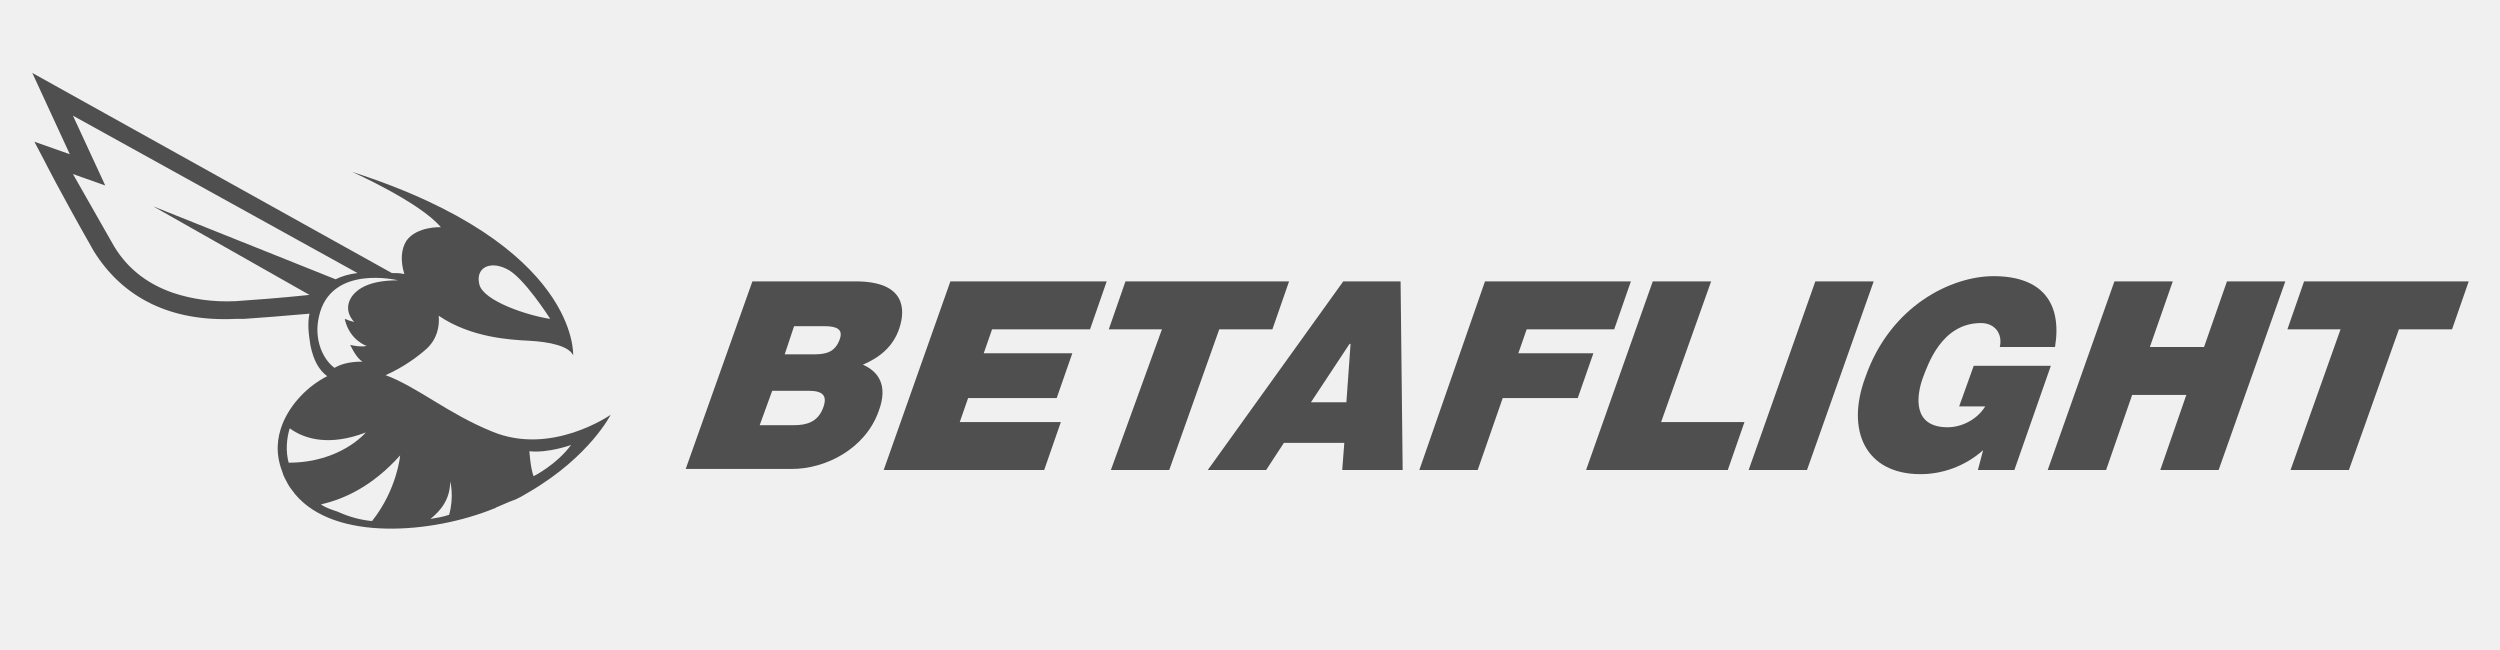
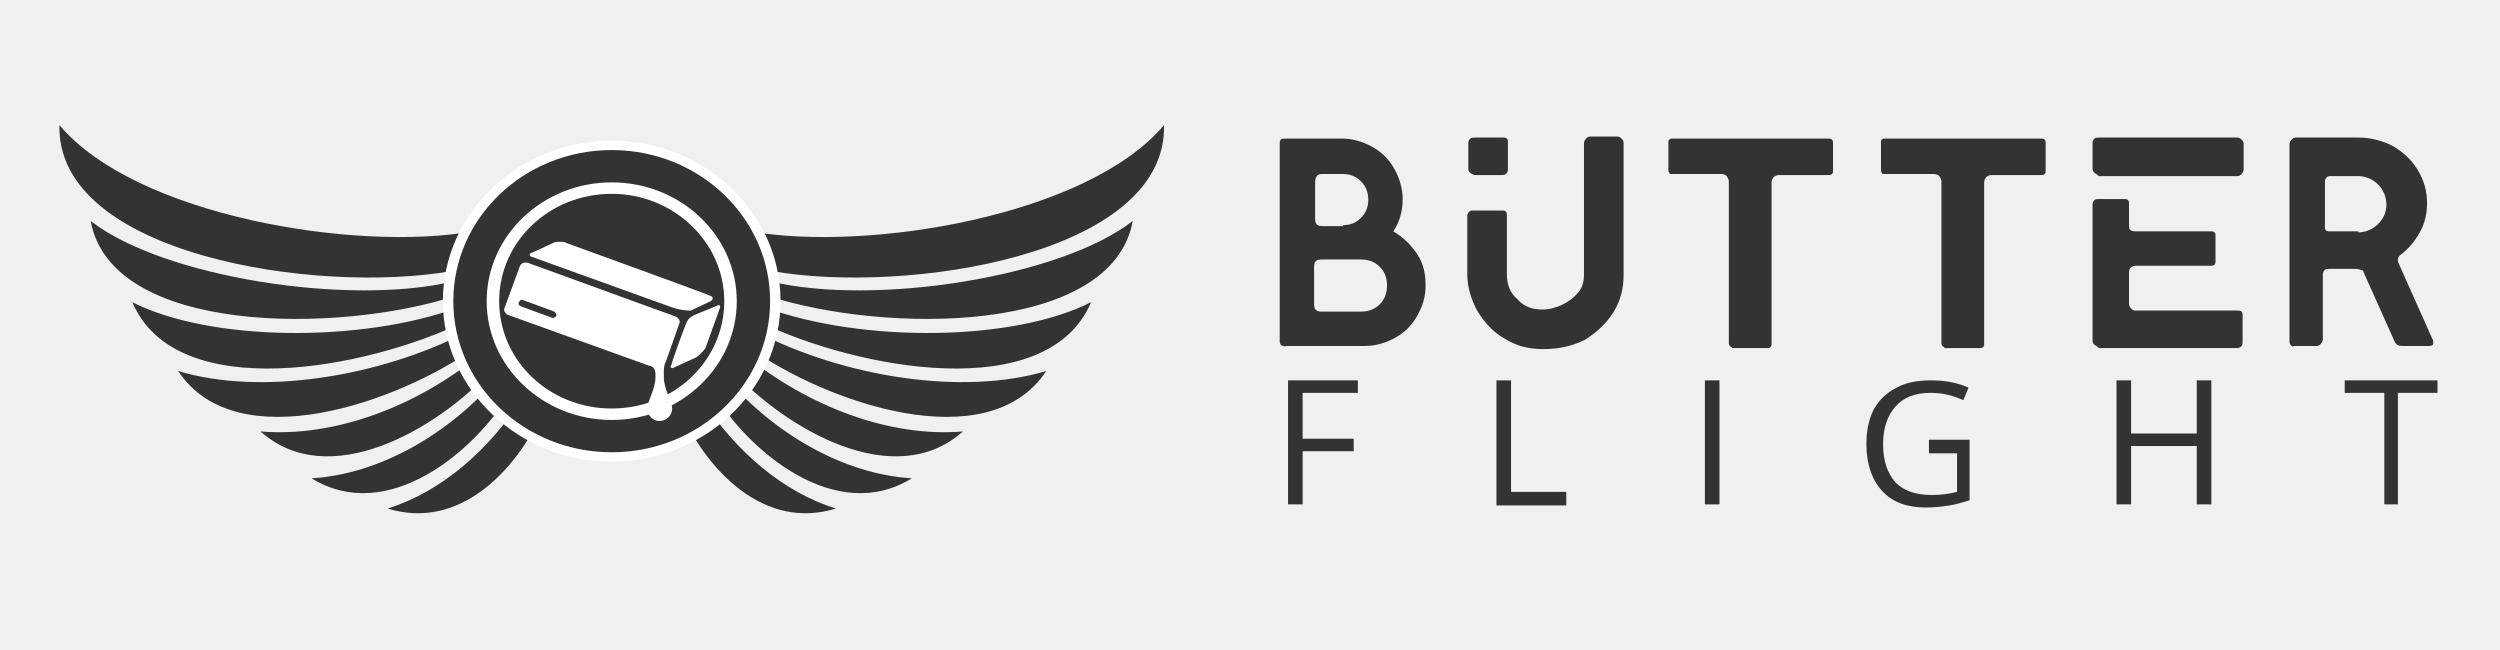
- <svg xmlns="http://www.w3.org/2000/svg" version="1.1" id="svg4057" x="0px" y="0px" viewBox="-21 39.4 239.9 62.3" style="enable-background:new -21 39.4 239.9 62.3;" xml:space="preserve">
+ <svg xmlns="http://www.w3.org/2000/svg" version="1.1" id="svg4057" x="0px" y="0px" viewBox="0 0 239.9 62.3" style="enable-background:new 0 0 239.9 62.3;" xml:space="preserve">
  <style type="text/css">
- 	.st0{fill:#4F4F4F;}
+ 	.st0{fill-rule:evenodd;clip-rule:evenodd;fill:#333333;}
+ 	.st1{fill-rule:evenodd;clip-rule:evenodd;fill:#FFFFFF;}
+ 	.st2{fill:#FFFFFF;}
+ 	.st3{fill:#333333;}
</style>
  <g>
    <g>
-       <path class="st0" d="M51.2,66.4h9.9c4.8,0,4.8,2.7,4.2,4.5c-0.6,1.8-1.9,2.8-3.5,3.5c1.4,0.6,2.5,1.9,1.5,4.5    c-1.3,3.6-5.1,5.5-8.3,5.5H44.8L51.2,66.4z M51.9,80.2h3.3c1.2,0,2.3-0.3,2.8-1.7c0.4-1.1,0-1.6-1.4-1.6h-3.5L51.9,80.2z     M54.3,73.4h2.9c1.2,0,2-0.3,2.4-1.5c0.3-0.9-0.3-1.2-1.5-1.2h-2.9L54.3,73.4z" />
-       <path class="st0" d="M70.2,66.4h15L83.6,71h-9.4l-0.8,2.3h8.5l-1.5,4.3h-8.5l-0.8,2.3h9.7l-1.6,4.6H63.8L70.2,66.4z" />
-       <path class="st0" d="M90.5,71h-5.1l1.6-4.6h15.7l-1.6,4.6H96l-4.8,13.5h-5.6L90.5,71z" />
-       <path class="st0" d="M107.9,66.4h5.5l0.2,18.1h-5.8l0.2-2.6h-5.8l-1.7,2.6h-5.6L107.9,66.4z M108.2,78l0.4-5.6h-0.1l-3.7,5.6    H108.2z" />
-       <path class="st0" d="M121.5,66.4h14l-1.6,4.6h-8.4l-0.8,2.3h7.2l-1.5,4.3h-7.2l-2.4,6.9h-5.6L121.5,66.4z" />
-       <path class="st0" d="M137.6,66.4h5.6l-4.8,13.5h8l-1.6,4.6h-13.6L137.6,66.4z" />
-       <path class="st0" d="M153.2,66.4h5.6l-6.4,18.1h-5.6L153.2,66.4z" />
-       <path class="st0" d="M169.3,82.6c-1.8,1.6-4,2.3-6,2.3c-5.3,0-7.2-4.2-5.3-9.3c2.4-6.9,8.3-9.7,12.3-9.7c4.6,0,6.6,2.5,5.9,6.8    h-5.3c0.3-1.3-0.5-2.3-1.8-2.3c-3.8,0-5.1,4-5.6,5.3c-0.6,1.7-1,4.7,2.4,4.7c1.3,0,2.8-0.7,3.6-2H167l1.4-3.9h7.4l-3.5,10h-3.5    L169.3,82.6z" />
-       <path class="st0" d="M181.9,66.4h5.6l-2.2,6.3h5.2l2.2-6.3h5.6l-6.4,18.1h-5.6l2.5-7.2h-5.2l-2.5,7.2h-5.6L181.9,66.4z" />
-       <path class="st0" d="M203.6,71h-5.1l1.6-4.6h15.8l-1.6,4.6h-5.1l-4.8,13.5h-5.6L203.6,71z" />
+       <g>
+         <g>
+           <path class="st0" d="M111.7,12C112,24.5,86.9,28.3,74,26c0,0.3-0.1,0.7-0.1,1c10,2.4,27.9-0.4,34.8-5.8c-2,11-23.9,10.8-35,7.2      c-0.1,0.4-0.2,0.7-0.3,1.1c9.3,3.4,23.8,3.3,31.3-0.5c-4.2,9.9-22.5,6.4-31.8,1.9c-0.1,0.3-0.2,0.6-0.4,0.9      c8.5,4.4,19.9,6.2,27.9,3.8c-5.6,8.5-21.2,3-28.6-2.3c-0.1,0.2-0.3,0.5-0.4,0.7c6.1,5,14,8,21,7.4c-6.6,5.9-17-0.3-22.1-5.8      c-0.2,0.3-0.4,0.5-0.6,0.7c4.7,5.4,11.3,9.2,17.8,9.6c-7.3,4.5-15.7-2.6-19.1-8.3c-0.3,0.3-0.6,0.5-1,0.8      c3.2,4.9,7.7,8.8,12.8,10.4c-6.8,2.1-12.2-3.5-14.8-9.1c-1.8,1.1-4,1.9-6.6,2.4v-4.3c7.5-1.5,11.8-8.2,13.2-15.6      C83.3,24.2,104.4,20.7,111.7,12z" />
+         </g>
+         <g>
+           <path class="st0" d="M5.7,12C5.4,24.5,30.5,28.3,43.4,26c0,0.3,0.1,0.7,0.1,1c-10,2.4-27.9-0.4-34.8-5.8c2,11,23.9,10.8,35,7.2      c0.1,0.4,0.2,0.7,0.3,1.1c-9.3,3.4-23.8,3.3-31.3-0.5c4.2,9.9,22.5,6.4,31.8,1.9c0.1,0.3,0.2,0.6,0.4,0.9      C36.4,36.2,25,38,17.1,35.6c5.6,8.5,21.2,3,28.6-2.3c0.1,0.2,0.3,0.5,0.4,0.7c-6.1,5-14,8-21.1,7.4c6.6,5.9,17-0.3,22.1-5.8      c0.2,0.3,0.4,0.5,0.6,0.7c-4.7,5.4-11.3,9.2-17.8,9.6c7.3,4.5,15.7-2.6,19.1-8.3c0.3,0.3,0.6,0.5,1,0.8      c-3.2,4.9-7.7,8.8-12.8,10.4c6.8,2.1,12.2-3.5,14.8-9.1c1.8,1.1,4,1.9,6.6,2.4v-4.3c-7.5-1.5-11.8-8.2-13.2-15.6      C34.1,24.2,13,20.7,5.7,12z" />
+         </g>
+       </g>
+       <g>
+         <path class="st1" d="M58.7,44.3c8.9,0,16.2-6.9,16.2-15.4c0-8.5-7.3-15.4-16.2-15.4c-8.9,0-16.2,6.9-16.2,15.4     C42.5,37.4,49.8,44.3,58.7,44.3z" />
+       </g>
+       <g>
+         <path class="st0" d="M58.7,43.4c8.4,0,15.2-6.5,15.2-14.5c0-8-6.8-14.5-15.2-14.5c-8.4,0-15.2,6.5-15.2,14.5     C43.5,36.9,50.3,43.4,58.7,43.4z" />
+       </g>
+       <g>
+         <path class="st1" d="M58.7,40.3c6.6,0,12-5.1,12-11.4c0-6.3-5.4-11.4-12-11.4c-6.6,0-12,5.1-12,11.4     C46.7,35.2,52.1,40.3,58.7,40.3z" />
+       </g>
+       <g>
+         <path class="st0" d="M58.7,39.2c6,0,10.8-4.6,10.8-10.3c0-5.7-4.9-10.3-10.8-10.3c-6,0-10.8,4.6-10.8,10.3     C47.9,34.6,52.7,39.2,58.7,39.2z" />
+       </g>
+       <g>
+         <path class="st2" d="M64.5,29.5l-13.6-4.9c-0.1-0.1-0.1-0.2,0-0.3c0.1,0,2.2-1,2.2-1c0.2-0.1,0.5-0.1,0.7-0.1     c0.2,0,0.4,0,0.5,0.1c0,0,13.8,5,13.9,5.1c0.3,0.1,0.2,0.4,0,0.5c-0.2,0.1-1.9,0.9-1.9,0.9C65.9,29.8,65.4,29.8,64.5,29.5z      M66.7,30.2c-0.6,0.3-0.7,0.4-1,1.2c0,0-1.1,2.9-1.3,3.7c-0.1,0.1,0,0.3,0.2,0.2l2.2-1c0.3-0.2,0.7-0.6,0.9-0.9l1.4-3.9     c0-0.1,0-0.3-0.2-0.2L66.7,30.2z M63.7,35.7c0,0.1,0,0.3,0,0.5c0,1.1,0.8,2.4,0.8,3c0,0.7-0.6,1.2-1.2,1.2     c-0.7,0-1.2-0.6-1.2-1.2c0-0.6,0.8-1.9,0.8-3c0-0.2,0-0.2,0-0.3c0-0.5-0.3-0.8-0.6-0.8l-13.6-4.9c-0.2-0.1-0.4-0.4-0.3-0.6     l1.5-4.1c0.1-0.2,0.3-0.3,0.5-0.3c0.1,0,0.1,0,0.2,0l14.3,5.2c0.2,0.1,0.4,0.4,0.3,0.6l-1.3,3.7C63.7,35,63.7,35.5,63.7,35.7z      M53.2,29.9l-3-1.1c-0.2-0.1-0.3,0-0.4,0.2c-0.1,0.2,0,0.3,0.2,0.4l3,1.1c0,0,0.1,0,0.1,0c0.1,0,0.2-0.1,0.3-0.2     C53.4,30.1,53.3,30,53.2,29.9z" />
+       </g>
    </g>
-     <path class="st0" d="M26.2,80.8C22,79.1,19,76.5,16,75.4c1.6-0.7,3-1.7,3.9-2.5c1-0.9,1.3-2.1,1.2-3.2c3.1,2.1,6.8,2.3,8.7,2.4   c1.9,0.1,3.8,0.5,4.2,1.4c0,0,0.6-10.6-21.2-17.6c0,0,6.5,2.9,8.5,5.3c0,0-2.3-0.1-3.3,1.3c-0.5,0.8-0.6,1.9-0.2,3.2   c-0.4-0.1-0.8-0.1-1.2-0.1l-34.5-19.2l3.6,7.8l-3.4-1.2l1,1.9c0,0,1.4,2.8,4.7,8.6C-9.2,68-4.6,70.3,1.6,70c0.2,0,0.5,0,0.8,0   c1.6-0.1,4-0.3,6.3-0.5c-0.2,0.9-0.1,1.9,0.1,3.1c0.3,1.4,0.8,2.3,1.6,2.9c-1.8,0.9-3.5,2.6-4.3,4.6c0,0,0,0,0,0   c-0.5,1.3-0.7,2.8,0,4.6c0,0,0,0,0,0c0.1,0.4,0.3,0.7,0.5,1.1c0.2,0.4,0.5,0.7,0.7,1c3.8,4.6,13.2,3.8,19.1,1.4   c0.1,0,0.2-0.1,0.2-0.1c0.5-0.2,0.9-0.4,1.4-0.6c0.1,0,0.2-0.1,0.3-0.1c0.5-0.2,1-0.5,1.5-0.8c5.8-3.4,7.8-7.4,7.8-7.4   S31.9,83.2,26.2,80.8z M27.6,65.2c1.6,0.7,4.2,4.8,4.2,4.8c-2.1-0.3-6.4-1.7-6.8-3.3C24.6,65.1,26,64.4,27.6,65.2z M22.2,85.6   c0,0,0.4,1.4-0.1,3.2c-0.6,0.2-1.2,0.3-1.8,0.4C21.3,88.4,22.2,87.3,22.2,85.6z M-6.3,59.2l15,8.5C5.9,68,3,68.2,1.6,68.3   c-2.2,0.1-4.2-0.2-6-0.8C-7,66.6-9,65-10.3,62.6c-1.7-3-2.9-5.1-3.7-6.5l3.1,1.1l-3.1-6.7l27.3,15.1c-0.8,0.1-1.5,0.3-2.1,0.6   L-6.3,59.2z M9.6,69.8c1.1-5.1,7.6-3.5,7.6-3.5c-2.4,0-3.7,0.6-4.4,1.5c-1,1.4,0.2,2.5,0.2,2.5c-0.4-0.1-0.7-0.2-0.9-0.3   c0,0,0,0,0,0.1c0.5,2,2.1,2.5,2.1,2.5c-0.6,0.1-1.1,0-1.6-0.1c0.4,0.8,0.8,1.4,1.2,1.6c-1.4,0-2.2,0.3-2.7,0.6   C10,73.9,9.1,72,9.6,69.8z M14.1,80.9c0,0-2.4,2.9-7.4,2.9c-0.3-1.1-0.2-2.3,0.1-3.3C8.3,81.6,10.7,82.2,14.1,80.9z M9.8,87.8   c2.2-0.5,4.9-1.7,7.6-4.7c0,0-0.3,3.3-2.7,6.3c-1.1-0.1-2.2-0.4-3.3-0.9C10.8,88.3,10.2,88.1,9.8,87.8z M30.2,85.1   c-0.3-0.8-0.4-2.4-0.4-2.4c1.8,0.2,4-0.6,4-0.6C32.4,84,30.2,85.1,30.2,85.1z" />
+     <g>
+       <g>
+         <path class="st3" d="M122.8,32.7V13.9c0-0.2,0-0.4,0.1-0.5c0.1-0.1,0.2-0.1,0.5-0.1h5.4c1,0,2,0.3,2.9,0.8     c0.9,0.5,1.6,1.2,2.1,2.1c0.5,0.9,0.8,1.9,0.8,2.9c0,1.2-0.3,2.2-0.9,3.1c1,0.6,1.7,1.3,2.3,2.2c0.6,0.9,0.8,1.9,0.8,3     c0,1.1-0.3,2-0.8,2.9c-0.5,0.9-1.2,1.6-2.1,2.1c-0.9,0.5-1.9,0.8-2.9,0.8l-7.4,0C123,33.3,122.8,33.1,122.8,32.7z M128.9,21.6     c0.7,0,1.2-0.2,1.7-0.7c0.5-0.5,0.7-1.1,0.7-1.7c0-0.7-0.2-1.3-0.7-1.8c-0.5-0.5-1.1-0.7-1.7-0.7h-2.1c-0.4,0-0.6,0.3-0.6,0.8     v3.5c0,0.5,0.2,0.7,0.7,0.7H128.9z M130.6,29.9c0.7,0,1.3-0.2,1.8-0.7c0.5-0.5,0.7-1.1,0.7-1.8c0-0.7-0.2-1.3-0.7-1.8     c-0.5-0.5-1.1-0.7-1.8-0.7h-3.8c-0.5,0-0.7,0.2-0.7,0.7v3.6c0,0.5,0.2,0.7,0.7,0.7L130.6,29.9z" />
+         <path class="st3" d="M144.4,32.5c-1.1-0.6-1.9-1.5-2.6-2.6c-0.6-1.1-1-2.3-1-3.6v-5.6c0-0.2,0.1-0.3,0.2-0.4     c0.1-0.1,0.2-0.1,0.4-0.1h2.7c0.2,0,0.3,0,0.4,0.1c0.1,0.1,0.1,0.2,0.1,0.4v5.6c0,1,0.3,1.8,1,2.4c0.6,0.7,1.4,1,2.4,1     c0.7,0,1.4-0.2,2-0.5c0.6-0.3,1.1-0.7,1.5-1.2c0.4-0.5,0.5-1.1,0.5-1.7V13.7c0-0.1,0.1-0.3,0.2-0.4c0.1-0.1,0.2-0.2,0.4-0.2h2.6     c0.2,0,0.3,0.1,0.4,0.2c0.1,0.1,0.2,0.2,0.2,0.4v12.7c0,1.3-0.3,2.5-1,3.6c-0.7,1.1-1.6,1.9-2.7,2.6c-1.2,0.6-2.5,0.9-4,0.9     C146.7,33.5,145.5,33.2,144.4,32.5z M141.1,16.6c-0.1-0.1-0.2-0.2-0.2-0.4v-2.5c0-0.2,0.1-0.3,0.2-0.4c0.1-0.1,0.2-0.1,0.4-0.1     h2.7c0.2,0,0.3,0,0.4,0.1c0.1,0.1,0.1,0.2,0.1,0.4v2.5c0,0.1,0,0.3-0.1,0.4c-0.1,0.1-0.2,0.2-0.4,0.2h-2.7     C141.3,16.7,141.2,16.7,141.1,16.6z" />
+         <path class="st3" d="M166,33.2c-0.1-0.1-0.1-0.2-0.1-0.3V17.4c0-0.2-0.1-0.3-0.2-0.5c-0.1-0.1-0.3-0.2-0.5-0.2h-4.8     c-0.1,0-0.2,0-0.2-0.1c-0.1-0.1-0.1-0.2-0.1-0.2v-2.8c0-0.1,0-0.2,0.1-0.2c0.1-0.1,0.1-0.1,0.2-0.1h15.1c0.1,0,0.2,0,0.3,0.1     c0.1,0.1,0.1,0.2,0.1,0.3v2.7c0,0.1,0,0.2-0.1,0.3c-0.1,0.1-0.2,0.1-0.3,0.1h-4.8c-0.2,0-0.4,0.1-0.5,0.2     c-0.1,0.1-0.2,0.3-0.2,0.5v15.5c0,0.1,0,0.2-0.1,0.3c-0.1,0.1-0.2,0.1-0.3,0.1h-3.4C166.2,33.3,166.1,33.3,166,33.2z" />
+         <path class="st3" d="M186.4,33.2c-0.1-0.1-0.1-0.2-0.1-0.3V17.4c0-0.2-0.1-0.3-0.2-0.5c-0.1-0.1-0.3-0.2-0.5-0.2h-4.8     c-0.1,0-0.2,0-0.2-0.1c-0.1-0.1-0.1-0.2-0.1-0.2v-2.8c0-0.1,0-0.2,0.1-0.2c0.1-0.1,0.1-0.1,0.2-0.1h15.1c0.1,0,0.2,0,0.3,0.1     c0.1,0.1,0.1,0.2,0.1,0.3v2.7c0,0.1,0,0.2-0.1,0.3c-0.1,0.1-0.2,0.1-0.3,0.1h-4.8c-0.2,0-0.4,0.1-0.5,0.2     c-0.1,0.1-0.2,0.3-0.2,0.5v15.5c0,0.1,0,0.2-0.1,0.3c-0.1,0.1-0.2,0.1-0.3,0.1h-3.4C186.6,33.3,186.5,33.3,186.4,33.2z" />
+         <path class="st3" d="M201,16.6c-0.1-0.1-0.2-0.2-0.2-0.4v-2.5c0-0.2,0.1-0.3,0.2-0.4c0.1-0.1,0.2-0.1,0.4-0.1h13.3     c0.2,0,0.3,0.1,0.4,0.2c0.1,0.1,0.2,0.2,0.2,0.4v2.5c0,0.1-0.1,0.3-0.2,0.4c-0.1,0.1-0.2,0.2-0.4,0.2h-13.3     C201.3,16.8,201.2,16.7,201,16.6z M201,33.1c-0.1-0.1-0.2-0.2-0.2-0.4V19.6c0-0.2,0.1-0.3,0.2-0.4c0.1-0.1,0.2-0.1,0.4-0.1h2.4     c0.2,0,0.3,0,0.4,0.1c0.1,0.1,0.1,0.2,0.1,0.4v2.1c0,0.4,0.2,0.5,0.7,0.5h7.2c0.1,0,0.2,0,0.3,0.1c0.1,0.1,0.1,0.2,0.1,0.3v2.5     c0,0.1,0,0.2-0.1,0.3c-0.1,0.1-0.2,0.1-0.3,0.1H205c-0.4,0-0.7,0.2-0.7,0.6v3.1c0,0.1,0.1,0.3,0.2,0.4c0.1,0.1,0.2,0.2,0.4,0.2     h9.8c0.2,0,0.3,0,0.4,0.1c0.1,0.1,0.1,0.2,0.1,0.4v2.5c0,0.1,0,0.3-0.1,0.4c-0.1,0.1-0.2,0.2-0.4,0.2h-13.3     C201.3,33.3,201.2,33.2,201,33.1z" />
+         <path class="st3" d="M219.9,33.2c-0.1-0.1-0.2-0.2-0.2-0.4v-19c0-0.1,0.1-0.3,0.2-0.4c0.1-0.1,0.2-0.2,0.4-0.2h6     c1.2,0,2.3,0.3,3.3,0.8c1,0.6,1.8,1.3,2.4,2.3c0.6,1,0.9,2,0.9,3.2c0,1-0.2,1.9-0.7,2.8c-0.5,0.9-1.1,1.6-1.9,2.2     c-0.1,0.1-0.2,0.2-0.2,0.4c0,0.1,0,0.1,0,0.1c0,0,0,0.1,0,0.1l3.3,7.4c0.1,0.1,0.1,0.3,0.1,0.4c0,0.2-0.1,0.3-0.4,0.3h-2.5     c-0.2,0-0.4,0-0.5-0.1c-0.1,0-0.2-0.1-0.3-0.3l-3-6.7c0-0.1-0.1-0.2-0.2-0.2c-0.1,0-0.3-0.1-0.6-0.1h-2.3c-0.3,0-0.5,0-0.6,0.1     c-0.1,0.1-0.2,0.2-0.2,0.4v6.3c0,0.1-0.1,0.3-0.2,0.4c-0.1,0.1-0.2,0.2-0.4,0.2h-2.3C220.2,33.3,220,33.3,219.9,33.2z      M226.3,22.3c0.7,0,1.4-0.3,1.9-0.8c0.5-0.5,0.8-1.1,0.8-1.9c0-0.7-0.3-1.4-0.8-1.9c-0.5-0.5-1.2-0.8-1.9-0.8h-2.7     c-0.3,0-0.5,0.2-0.5,0.6v4.3c0,0.1,0,0.2,0.1,0.3c0.1,0.1,0.2,0.1,0.3,0.1H226.3z" />
+       </g>
+       <g>
+         <path class="st3" d="M125,48.4h-1.4V36.5h6.7v1.2H125v4.4h4.9v1.2H125V48.4z" />
+         <path class="st3" d="M143.6,48.4V36.5h1.4v10.7h5.3v1.3H143.6z" />
+         <path class="st3" d="M163.6,48.4V36.5h1.4v11.9H163.6z" />
+         <path class="st3" d="M184.9,42.2h4.1V48c-0.6,0.2-1.3,0.4-1.9,0.5c-0.7,0.1-1.4,0.2-2.3,0.2c-1.8,0-3.2-0.5-4.2-1.6     c-1-1.1-1.5-2.6-1.5-4.5c0-1.2,0.2-2.3,0.7-3.3c0.5-0.9,1.2-1.6,2.2-2.1c0.9-0.5,2-0.7,3.3-0.7c1.3,0,2.5,0.2,3.6,0.7l-0.5,1.2     c-1.1-0.5-2.1-0.7-3.1-0.7c-1.5,0-2.6,0.4-3.4,1.3c-0.8,0.9-1.2,2.1-1.2,3.6c0,1.6,0.4,2.8,1.2,3.7c0.8,0.8,1.9,1.2,3.5,1.2     c0.8,0,1.6-0.1,2.4-0.3v-3.7h-2.7V42.2z" />
+         <path class="st3" d="M212.2,48.4h-1.4v-5.6h-6.3v5.6h-1.4V36.5h1.4v5.1h6.3v-5.1h1.4V48.4z" />
+         <path class="st3" d="M230.2,48.4h-1.4V37.7h-3.8v-1.2h8.9v1.2h-3.8V48.4z" />
+       </g>
+     </g>
  </g>
</svg>
